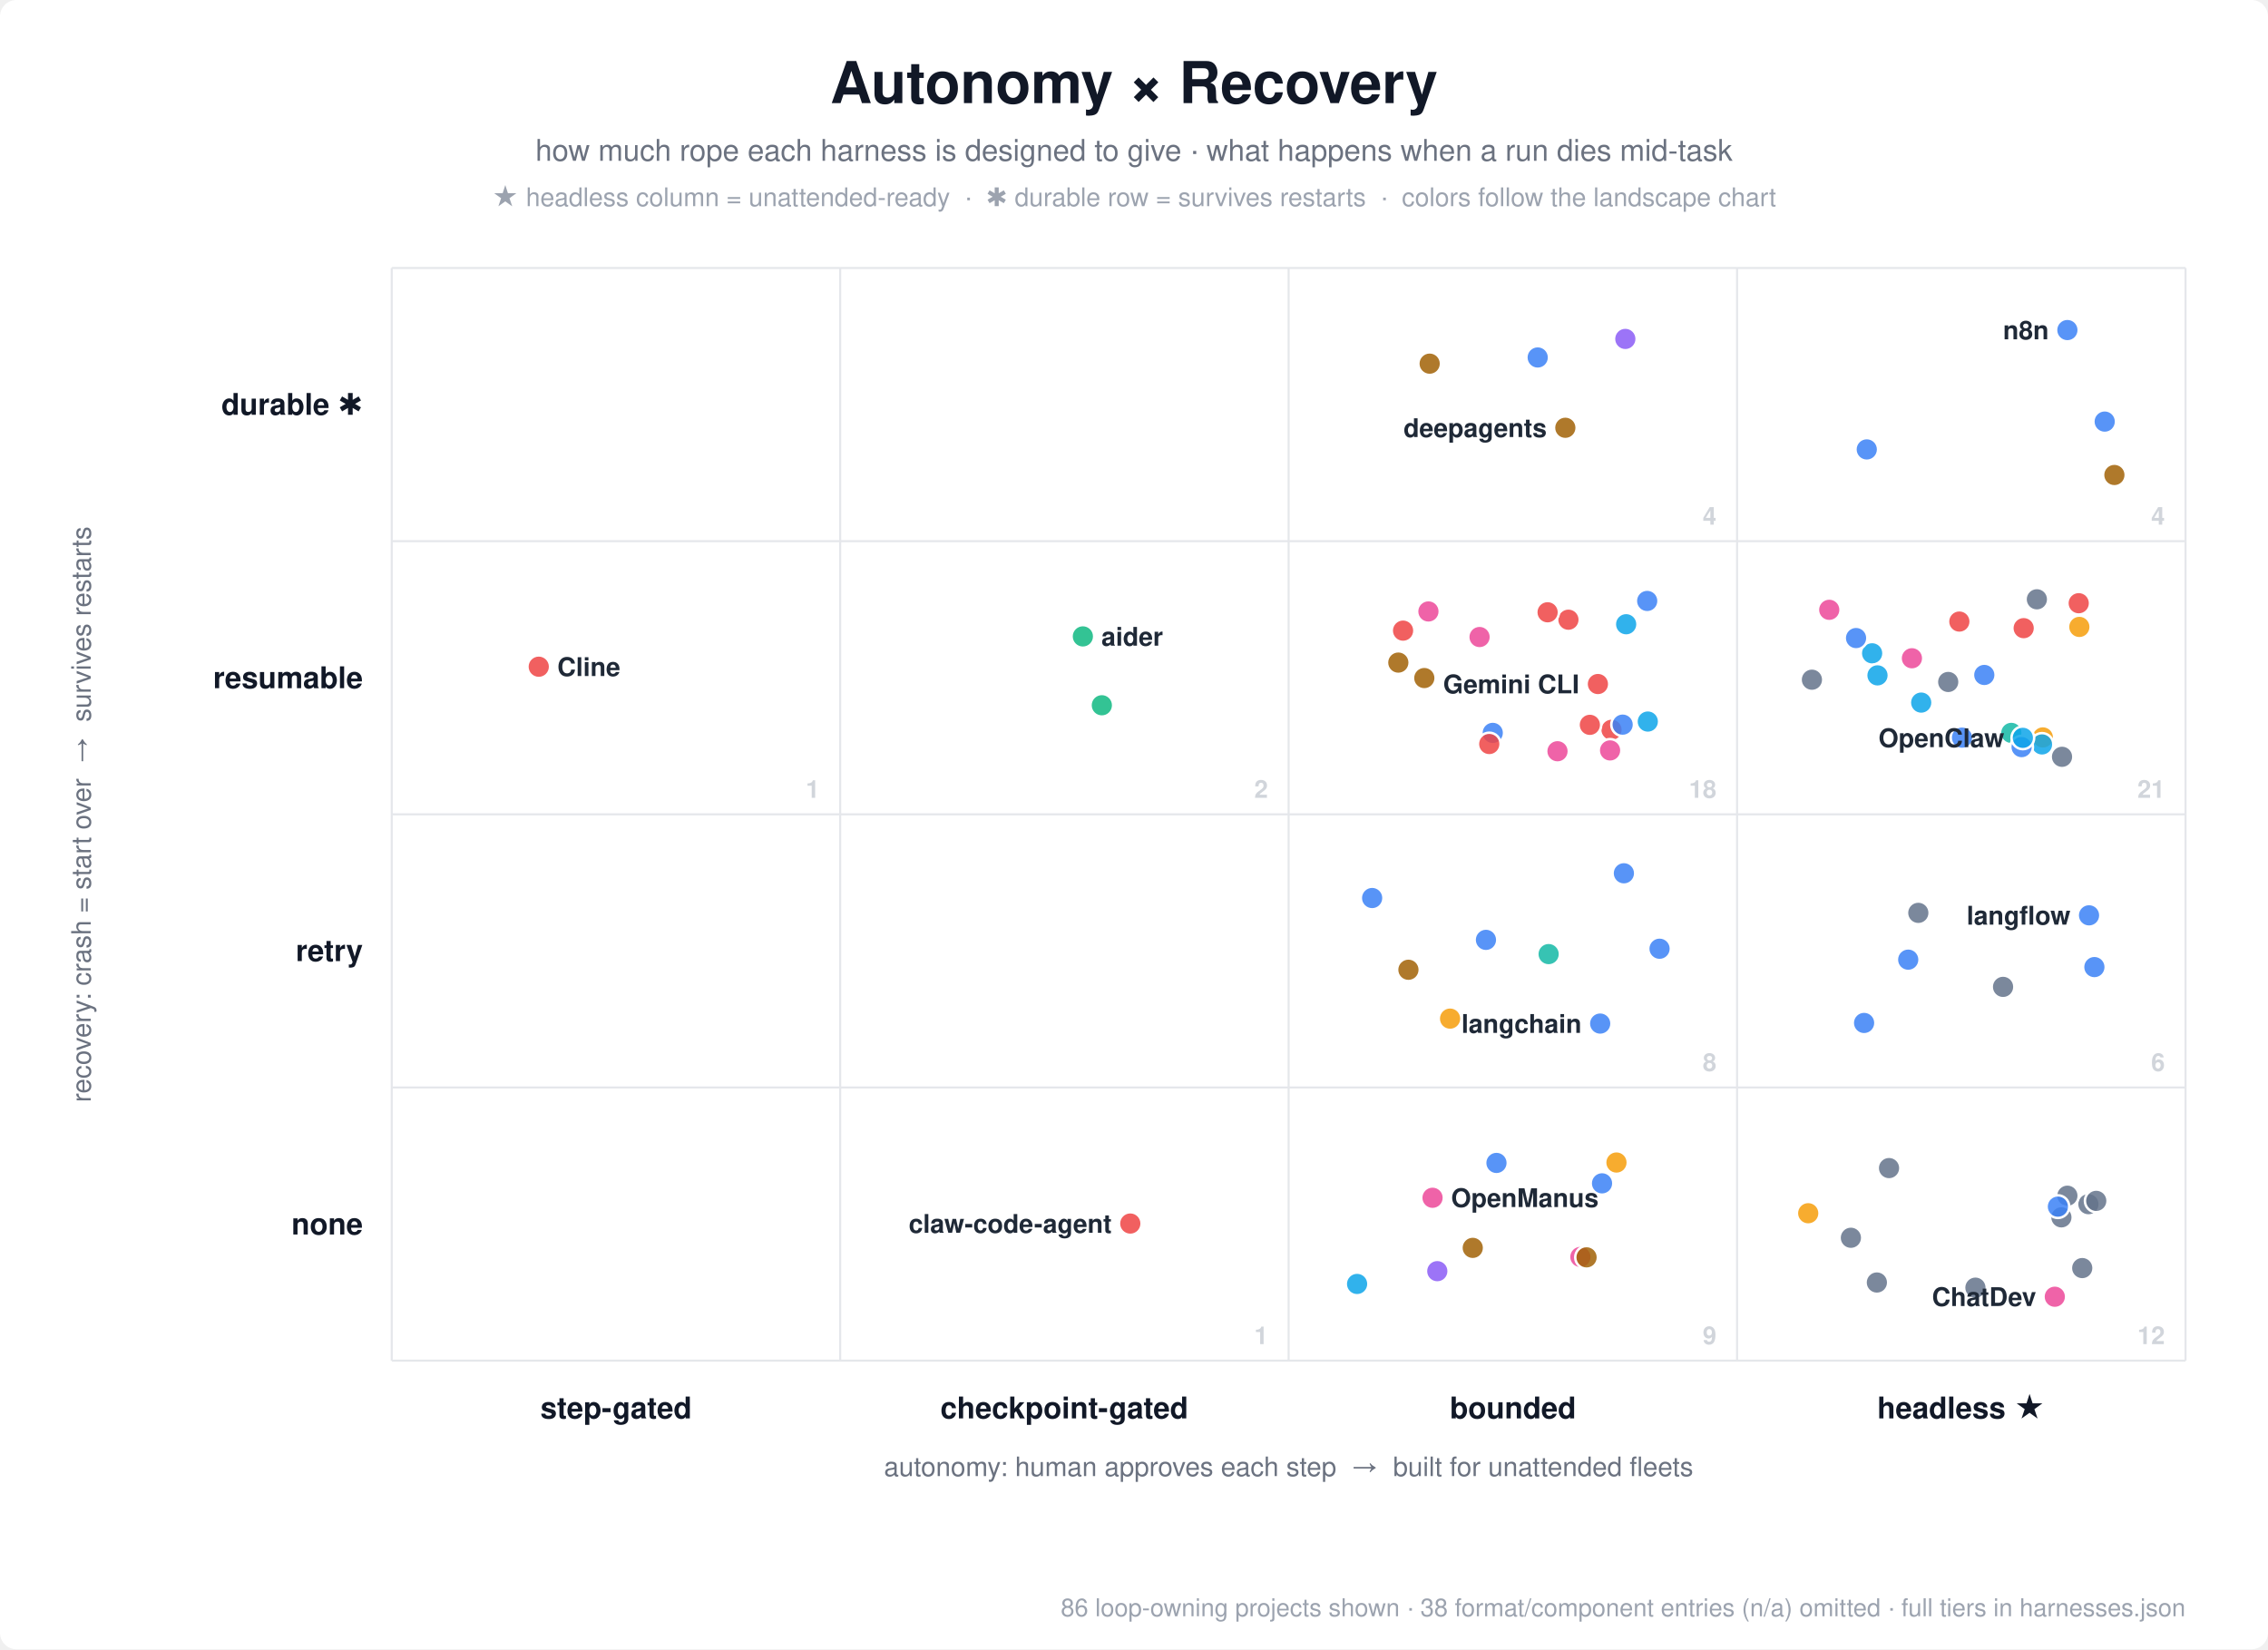
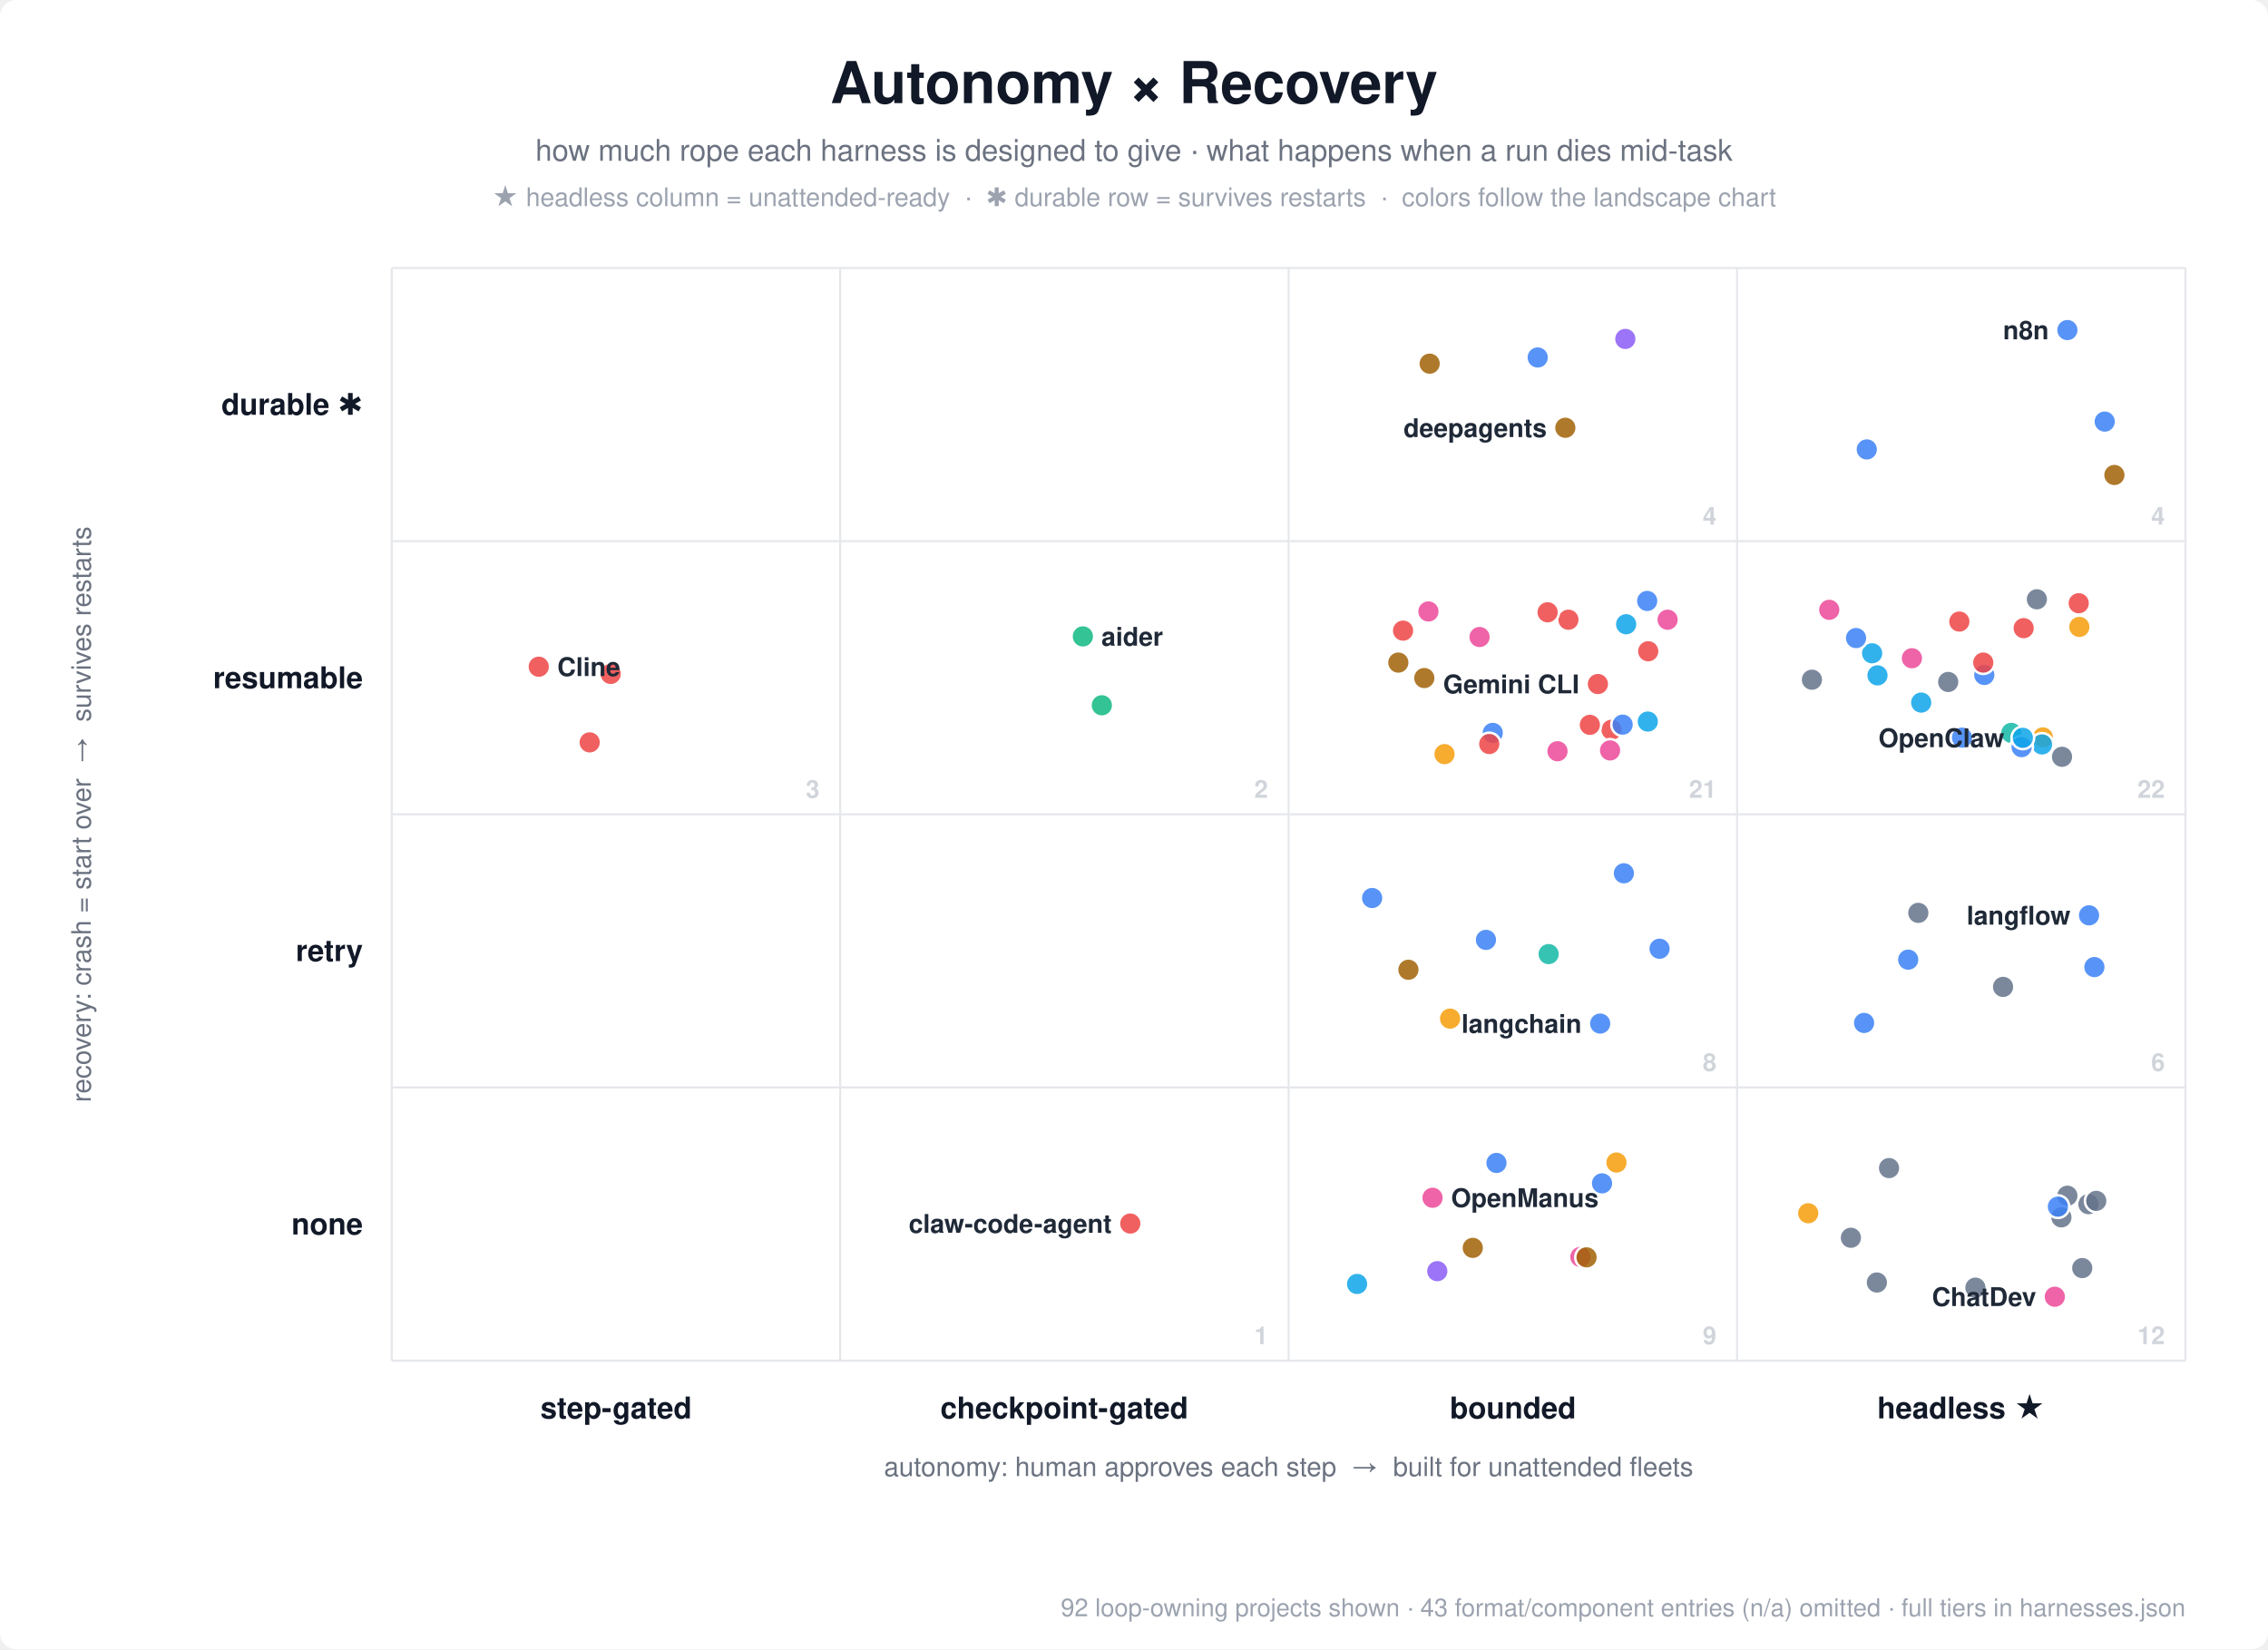
<svg xmlns="http://www.w3.org/2000/svg" viewBox="0 0 1100 800" font-family="-apple-system, 'Segoe UI', Helvetica, Arial, sans-serif">
  <rect width="1100" height="800" fill="#ffffff" rx="8" />
  <text x="550.0" y="50" text-anchor="middle" font-size="28" font-weight="700" fill="#111827">Autonomy × Recovery</text>
  <text x="550.0" y="78" text-anchor="middle" font-size="14.5" fill="#6b7280">how much rope each harness is designed to give · what happens when a run dies mid-task</text>
  <text x="550.0" y="100" text-anchor="middle" font-size="12.5" fill="#9ca3af">★ headless column = unattended-ready  ·  ✱ durable row = survives restarts  ·  colors follow the landscape chart</text>
  <line x1="190.0" y1="130" x2="190.0" y2="660" stroke="#e5e7eb" stroke-width="1" />
  <line x1="407.5" y1="130" x2="407.5" y2="660" stroke="#e5e7eb" stroke-width="1" />
  <line x1="625.0" y1="130" x2="625.0" y2="660" stroke="#e5e7eb" stroke-width="1" />
  <line x1="842.5" y1="130" x2="842.5" y2="660" stroke="#e5e7eb" stroke-width="1" />
  <line x1="1060.0" y1="130" x2="1060.0" y2="660" stroke="#e5e7eb" stroke-width="1" />
  <line x1="190" y1="130.0" x2="1060" y2="130.0" stroke="#e5e7eb" stroke-width="1" />
  <line x1="190" y1="262.5" x2="1060" y2="262.5" stroke="#e5e7eb" stroke-width="1" />
  <line x1="190" y1="395.0" x2="1060" y2="395.0" stroke="#e5e7eb" stroke-width="1" />
  <line x1="190" y1="527.5" x2="1060" y2="527.5" stroke="#e5e7eb" stroke-width="1" />
  <line x1="190" y1="660.0" x2="1060" y2="660.0" stroke="#e5e7eb" stroke-width="1" />
  <text x="298.8" y="688" text-anchor="middle" font-size="14.5" font-weight="600" fill="#111827">step-gated</text>
  <text x="516.2" y="688" text-anchor="middle" font-size="14.5" font-weight="600" fill="#111827">checkpoint-gated</text>
  <text x="733.8" y="688" text-anchor="middle" font-size="14.5" font-weight="600" fill="#111827">bounded</text>
  <text x="951.2" y="688" text-anchor="middle" font-size="14.5" font-weight="600" fill="#111827">headless ★</text>
  <text x="625.0" y="716" text-anchor="middle" font-size="13" fill="#6b7280">autonomy: human approves each step  →  built for unattended fleets</text>
  <text x="176" y="598.8" text-anchor="end" font-size="14.5" font-weight="600" fill="#111827">none</text>
  <text x="176" y="466.2" text-anchor="end" font-size="14.5" font-weight="600" fill="#111827">retry</text>
  <text x="176" y="333.8" text-anchor="end" font-size="14.5" font-weight="600" fill="#111827">resumable</text>
  <text x="176" y="201.2" text-anchor="end" font-size="14.5" font-weight="600" fill="#111827">durable ✱</text>
  <text x="44" y="395" font-size="13" fill="#6b7280" transform="rotate(-90 44 395)" text-anchor="middle">recovery: crash = start over  →  survives restarts</text>
  <text x="832.5" y="652.0" text-anchor="end" font-size="12" fill="#d1d5db" font-weight="700">9</text>
  <text x="832.5" y="254.5" text-anchor="end" font-size="12" fill="#d1d5db" font-weight="700">4</text>
-   <text x="832.5" y="387.0" text-anchor="end" font-size="12" fill="#d1d5db" font-weight="700">18</text>
-   <text x="397.5" y="387.0" text-anchor="end" font-size="12" fill="#d1d5db" font-weight="700">1</text>
-   <text x="1050.0" y="387.0" text-anchor="end" font-size="12" fill="#d1d5db" font-weight="700">21</text>
+   <text x="832.5" y="387.0" text-anchor="end" font-size="12" fill="#d1d5db" font-weight="700">21</text>
+   <text x="397.5" y="387.0" text-anchor="end" font-size="12" fill="#d1d5db" font-weight="700">3</text>
+   <text x="1050.0" y="387.0" text-anchor="end" font-size="12" fill="#d1d5db" font-weight="700">22</text>
  <text x="615.0" y="652.0" text-anchor="end" font-size="12" fill="#d1d5db" font-weight="700">1</text>
  <text x="832.5" y="519.5" text-anchor="end" font-size="12" fill="#d1d5db" font-weight="700">8</text>
  <text x="1050.0" y="652.0" text-anchor="end" font-size="12" fill="#d1d5db" font-weight="700">12</text>
  <text x="1050.0" y="254.5" text-anchor="end" font-size="12" fill="#d1d5db" font-weight="700">4</text>
  <text x="1050.0" y="519.5" text-anchor="end" font-size="12" fill="#d1d5db" font-weight="700">6</text>
  <text x="615.0" y="387.0" text-anchor="end" font-size="12" fill="#d1d5db" font-weight="700">2</text>
  <circle cx="958.1" cy="624.6" r="5.5" fill="#64748b" fill-opacity="0.85" stroke="#ffffff" stroke-width="1.2" />
  <circle cx="703.3" cy="494.1" r="5.5" fill="#f59e0b" fill-opacity="0.85" stroke="#ffffff" stroke-width="1.2" />
  <circle cx="931.8" cy="340.8" r="5.5" fill="#0ea5e9" fill-opacity="0.85" stroke="#ffffff" stroke-width="1.2" />
  <circle cx="916.2" cy="566.6" r="5.5" fill="#64748b" fill-opacity="0.85" stroke="#ffffff" stroke-width="1.2" />
  <circle cx="897.7" cy="600.4" r="5.5" fill="#64748b" fill-opacity="0.85" stroke="#ffffff" stroke-width="1.2" />
  <circle cx="781.6" cy="354.0" r="5.5" fill="#ef4444" fill-opacity="0.85" stroke="#ffffff" stroke-width="1.2" />
  <circle cx="1009.9" cy="615.1" r="5.5" fill="#64748b" fill-opacity="0.85" stroke="#ffffff" stroke-width="1.2" />
  <circle cx="930.4" cy="442.8" r="5.5" fill="#64748b" fill-opacity="0.85" stroke="#ffffff" stroke-width="1.2" />
  <circle cx="725.8" cy="564.1" r="5.5" fill="#3b82f6" fill-opacity="0.85" stroke="#ffffff" stroke-width="1.2" />
  <circle cx="887.2" cy="295.8" r="5.5" fill="#ec4899" fill-opacity="0.85" stroke="#ffffff" stroke-width="1.2" />
  <circle cx="784.0" cy="563.9" r="5.5" fill="#f59e0b" fill-opacity="0.85" stroke="#ffffff" stroke-width="1.2" />
  <circle cx="971.5" cy="478.7" r="5.5" fill="#64748b" fill-opacity="0.85" stroke="#ffffff" stroke-width="1.2" />
  <circle cx="975.5" cy="355.5" r="5.5" fill="#14b8a6" fill-opacity="0.85" stroke="#ffffff" stroke-width="1.2" />
  <circle cx="777.0" cy="574.0" r="5.5" fill="#3b82f6" fill-opacity="0.85" stroke="#ffffff" stroke-width="1.2" />
  <circle cx="697.1" cy="616.6" r="5.5" fill="#8b5cf6" fill-opacity="0.85" stroke="#ffffff" stroke-width="1.2" />
  <circle cx="548.2" cy="593.5" r="5.5" fill="#ef4444" fill-opacity="0.85" stroke="#ffffff" stroke-width="1.2" />
  <circle cx="877.0" cy="588.5" r="5.5" fill="#f59e0b" fill-opacity="0.85" stroke="#ffffff" stroke-width="1.2" />
  <circle cx="788.3" cy="164.4" r="5.5" fill="#8b5cf6" fill-opacity="0.85" stroke="#ffffff" stroke-width="1.2" />
  <circle cx="878.8" cy="329.7" r="5.5" fill="#64748b" fill-opacity="0.85" stroke="#ffffff" stroke-width="1.2" />
  <circle cx="714.3" cy="605.3" r="5.5" fill="#a16207" fill-opacity="0.85" stroke="#ffffff" stroke-width="1.2" />
  <circle cx="910.3" cy="622.1" r="5.5" fill="#64748b" fill-opacity="0.85" stroke="#ffffff" stroke-width="1.2" />
  <circle cx="1012.9" cy="584.1" r="5.5" fill="#64748b" fill-opacity="0.85" stroke="#ffffff" stroke-width="1.2" />
  <circle cx="1016.7" cy="582.5" r="5.5" fill="#64748b" fill-opacity="0.85" stroke="#ffffff" stroke-width="1.2" />
  <circle cx="658.2" cy="622.8" r="5.5" fill="#0ea5e9" fill-opacity="0.85" stroke="#ffffff" stroke-width="1.2" />
  <circle cx="1002.7" cy="580.0" r="5.5" fill="#64748b" fill-opacity="0.85" stroke="#ffffff" stroke-width="1.2" />
  <circle cx="1000.1" cy="367.1" r="5.5" fill="#64748b" fill-opacity="0.85" stroke="#ffffff" stroke-width="1.2" />
  <circle cx="798.9" cy="291.5" r="5.5" fill="#3b82f6" fill-opacity="0.85" stroke="#ffffff" stroke-width="1.2" />
  <circle cx="678.2" cy="321.4" r="5.5" fill="#a16207" fill-opacity="0.85" stroke="#ffffff" stroke-width="1.2" />
  <circle cx="999.8" cy="590.5" r="5.5" fill="#64748b" fill-opacity="0.85" stroke="#ffffff" stroke-width="1.2" />
  <circle cx="787.6" cy="423.6" r="5.5" fill="#3b82f6" fill-opacity="0.85" stroke="#ffffff" stroke-width="1.2" />
  <circle cx="998.1" cy="585.3" r="5.5" fill="#3b82f6" fill-opacity="0.85" stroke="#ffffff" stroke-width="1.2" />
  <circle cx="1025.5" cy="230.4" r="5.5" fill="#a16207" fill-opacity="0.85" stroke="#ffffff" stroke-width="1.2" />
  <circle cx="987.9" cy="290.7" r="5.5" fill="#64748b" fill-opacity="0.85" stroke="#ffffff" stroke-width="1.2" />
  <circle cx="690.8" cy="328.9" r="5.5" fill="#a16207" fill-opacity="0.85" stroke="#ffffff" stroke-width="1.2" />
  <circle cx="990.8" cy="357.7" r="5.5" fill="#f59e0b" fill-opacity="0.85" stroke="#ffffff" stroke-width="1.2" />
  <circle cx="724.0" cy="355.5" r="5.5" fill="#3b82f6" fill-opacity="0.85" stroke="#ffffff" stroke-width="1.2" />
  <circle cx="1015.8" cy="469.1" r="5.5" fill="#3b82f6" fill-opacity="0.85" stroke="#ffffff" stroke-width="1.2" />
  <circle cx="766.5" cy="609.7" r="5.5" fill="#ec4899" fill-opacity="0.85" stroke="#ffffff" stroke-width="1.2" />
+   <circle cx="808.8" cy="300.6" r="5.5" fill="#ec4899" fill-opacity="0.85" stroke="#ffffff" stroke-width="1.2" />
  <circle cx="717.6" cy="309.0" r="5.5" fill="#ec4899" fill-opacity="0.85" stroke="#ffffff" stroke-width="1.2" />
  <circle cx="799.2" cy="350.0" r="5.5" fill="#0ea5e9" fill-opacity="0.85" stroke="#ffffff" stroke-width="1.2" />
  <circle cx="951.6" cy="357.8" r="5.5" fill="#3b82f6" fill-opacity="0.85" stroke="#ffffff" stroke-width="1.2" />
  <circle cx="944.9" cy="330.8" r="5.5" fill="#64748b" fill-opacity="0.85" stroke="#ffffff" stroke-width="1.2" />
  <circle cx="722.3" cy="360.9" r="5.5" fill="#ef4444" fill-opacity="0.85" stroke="#ffffff" stroke-width="1.2" />
  <circle cx="788.7" cy="302.8" r="5.5" fill="#0ea5e9" fill-opacity="0.85" stroke="#ffffff" stroke-width="1.2" />
  <circle cx="693.4" cy="176.4" r="5.5" fill="#a16207" fill-opacity="0.85" stroke="#ffffff" stroke-width="1.2" />
  <circle cx="990.4" cy="361.1" r="5.5" fill="#0ea5e9" fill-opacity="0.85" stroke="#ffffff" stroke-width="1.2" />
  <circle cx="1008.5" cy="304.1" r="5.5" fill="#f59e0b" fill-opacity="0.85" stroke="#ffffff" stroke-width="1.2" />
  <circle cx="962.4" cy="327.4" r="5.5" fill="#3b82f6" fill-opacity="0.85" stroke="#ffffff" stroke-width="1.2" />
  <circle cx="980.5" cy="362.4" r="5.5" fill="#3b82f6" fill-opacity="0.85" stroke="#ffffff" stroke-width="1.2" />
  <circle cx="905.4" cy="218.0" r="5.5" fill="#3b82f6" fill-opacity="0.85" stroke="#ffffff" stroke-width="1.2" />
+   <circle cx="296.2" cy="326.9" r="5.5" fill="#ef4444" fill-opacity="0.85" stroke="#ffffff" stroke-width="1.2" />
  <circle cx="683.1" cy="470.4" r="5.5" fill="#a16207" fill-opacity="0.85" stroke="#ffffff" stroke-width="1.2" />
+   <circle cx="961.9" cy="321.4" r="5.5" fill="#ef4444" fill-opacity="0.85" stroke="#ffffff" stroke-width="1.2" />
+   <circle cx="799.4" cy="315.9" r="5.5" fill="#ef4444" fill-opacity="0.85" stroke="#ffffff" stroke-width="1.2" />
+   <circle cx="286.0" cy="360.1" r="5.5" fill="#ef4444" fill-opacity="0.85" stroke="#ffffff" stroke-width="1.2" />
  <circle cx="745.8" cy="173.4" r="5.5" fill="#3b82f6" fill-opacity="0.85" stroke="#ffffff" stroke-width="1.2" />
  <circle cx="759.2" cy="207.5" r="5.5" fill="#a16207" fill-opacity="0.85" stroke="#ffffff" stroke-width="1.2" />
  <circle cx="760.7" cy="300.6" r="5.5" fill="#ef4444" fill-opacity="0.85" stroke="#ffffff" stroke-width="1.2" />
  <circle cx="692.8" cy="296.6" r="5.5" fill="#ec4899" fill-opacity="0.85" stroke="#ffffff" stroke-width="1.2" />
  <circle cx="751.1" cy="462.8" r="5.5" fill="#14b8a6" fill-opacity="0.85" stroke="#ffffff" stroke-width="1.2" />
  <circle cx="720.7" cy="455.9" r="5.5" fill="#3b82f6" fill-opacity="0.85" stroke="#ffffff" stroke-width="1.2" />
  <circle cx="769.5" cy="609.9" r="5.5" fill="#a16207" fill-opacity="0.85" stroke="#ffffff" stroke-width="1.2" />
  <circle cx="996.6" cy="629.0" r="5.5" fill="#ec4899" fill-opacity="0.85" stroke="#ffffff" stroke-width="1.2" />
  <circle cx="534.4" cy="342.1" r="5.5" fill="#10b981" fill-opacity="0.85" stroke="#ffffff" stroke-width="1.2" />
  <circle cx="908.0" cy="316.9" r="5.5" fill="#0ea5e9" fill-opacity="0.85" stroke="#ffffff" stroke-width="1.2" />
  <circle cx="1020.8" cy="204.5" r="5.5" fill="#3b82f6" fill-opacity="0.85" stroke="#ffffff" stroke-width="1.2" />
  <circle cx="787.0" cy="351.5" r="5.5" fill="#3b82f6" fill-opacity="0.85" stroke="#ffffff" stroke-width="1.2" />
  <circle cx="525.2" cy="308.7" r="5.5" fill="#10b981" fill-opacity="0.85" stroke="#ffffff" stroke-width="1.2" />
  <circle cx="665.5" cy="435.6" r="5.5" fill="#3b82f6" fill-opacity="0.85" stroke="#ffffff" stroke-width="1.2" />
  <circle cx="1008.2" cy="292.6" r="5.5" fill="#ef4444" fill-opacity="0.85" stroke="#ffffff" stroke-width="1.2" />
  <circle cx="925.5" cy="465.5" r="5.5" fill="#3b82f6" fill-opacity="0.85" stroke="#ffffff" stroke-width="1.2" />
  <circle cx="780.9" cy="364.0" r="5.5" fill="#ec4899" fill-opacity="0.85" stroke="#ffffff" stroke-width="1.2" />
  <circle cx="694.8" cy="581.0" r="5.5" fill="#ec4899" fill-opacity="0.85" stroke="#ffffff" stroke-width="1.2" />
  <circle cx="755.4" cy="364.4" r="5.5" fill="#ec4899" fill-opacity="0.85" stroke="#ffffff" stroke-width="1.2" />
  <circle cx="680.5" cy="305.9" r="5.5" fill="#ef4444" fill-opacity="0.85" stroke="#ffffff" stroke-width="1.2" />
  <circle cx="261.3" cy="323.4" r="5.5" fill="#ef4444" fill-opacity="0.85" stroke="#ffffff" stroke-width="1.2" />
+   <circle cx="700.6" cy="365.8" r="5.5" fill="#f59e0b" fill-opacity="0.85" stroke="#ffffff" stroke-width="1.2" />
  <circle cx="927.3" cy="319.3" r="5.5" fill="#ec4899" fill-opacity="0.85" stroke="#ffffff" stroke-width="1.2" />
  <circle cx="771.1" cy="351.6" r="5.5" fill="#ef4444" fill-opacity="0.85" stroke="#ffffff" stroke-width="1.2" />
  <circle cx="950.3" cy="301.5" r="5.5" fill="#ef4444" fill-opacity="0.85" stroke="#ffffff" stroke-width="1.2" />
  <circle cx="750.6" cy="297.0" r="5.5" fill="#ef4444" fill-opacity="0.85" stroke="#ffffff" stroke-width="1.2" />
  <circle cx="804.9" cy="460.2" r="5.5" fill="#3b82f6" fill-opacity="0.85" stroke="#ffffff" stroke-width="1.2" />
  <circle cx="775.0" cy="331.8" r="5.5" fill="#ef4444" fill-opacity="0.85" stroke="#ffffff" stroke-width="1.2" />
  <circle cx="776.1" cy="496.5" r="5.5" fill="#3b82f6" fill-opacity="0.85" stroke="#ffffff" stroke-width="1.2" />
  <circle cx="904.1" cy="496.2" r="5.5" fill="#3b82f6" fill-opacity="0.85" stroke="#ffffff" stroke-width="1.2" />
  <circle cx="1013.2" cy="444.0" r="5.5" fill="#3b82f6" fill-opacity="0.85" stroke="#ffffff" stroke-width="1.2" />
  <circle cx="981.5" cy="304.7" r="5.5" fill="#ef4444" fill-opacity="0.85" stroke="#ffffff" stroke-width="1.2" />
  <circle cx="900.2" cy="309.5" r="5.5" fill="#3b82f6" fill-opacity="0.85" stroke="#ffffff" stroke-width="1.2" />
  <circle cx="1002.7" cy="160.1" r="5.5" fill="#3b82f6" fill-opacity="0.85" stroke="#ffffff" stroke-width="1.2" />
  <circle cx="910.6" cy="327.6" r="5.5" fill="#0ea5e9" fill-opacity="0.85" stroke="#ffffff" stroke-width="1.2" />
  <circle cx="981.1" cy="357.9" r="5.5" fill="#0ea5e9" fill-opacity="0.85" stroke="#ffffff" stroke-width="1.2" />
  <text x="703.8" y="585.5" text-anchor="start" font-size="12.5" font-weight="600" fill="#1f2937">OpenManus</text>
  <text x="750.2" y="212.0" text-anchor="end" font-size="12.5" font-weight="600" fill="#1f2937">deepagents</text>
  <text x="766.0" y="336.3" text-anchor="end" font-size="12.5" font-weight="600" fill="#1f2937">Gemini CLI</text>
  <text x="270.3" y="327.9" text-anchor="start" font-size="12.5" font-weight="600" fill="#1f2937">Cline</text>
  <text x="972.1" y="362.4" text-anchor="end" font-size="12.5" font-weight="600" fill="#1f2937">OpenClaw</text>
  <text x="539.2" y="598.0" text-anchor="end" font-size="12.5" font-weight="600" fill="#1f2937">claw-code-agent</text>
  <text x="767.1" y="501.0" text-anchor="end" font-size="12.5" font-weight="600" fill="#1f2937">langchain</text>
  <text x="987.6" y="633.5" text-anchor="end" font-size="12.5" font-weight="600" fill="#1f2937">ChatDev</text>
  <text x="993.7" y="164.6" text-anchor="end" font-size="12.5" font-weight="600" fill="#1f2937">n8n</text>
  <text x="1004.2" y="448.5" text-anchor="end" font-size="12.5" font-weight="600" fill="#1f2937">langflow</text>
  <text x="534.2" y="313.2" text-anchor="start" font-size="12.5" font-weight="600" fill="#1f2937">aider</text>
-   <text x="1060" y="784" text-anchor="end" font-size="12" fill="#9ca3af">86 loop-owning projects shown · 38 format/component entries (n/a) omitted · full tiers in harnesses.json</text>
+   <text x="1060" y="784" text-anchor="end" font-size="12" fill="#9ca3af">92 loop-owning projects shown · 43 format/component entries (n/a) omitted · full tiers in harnesses.json</text>
</svg>
